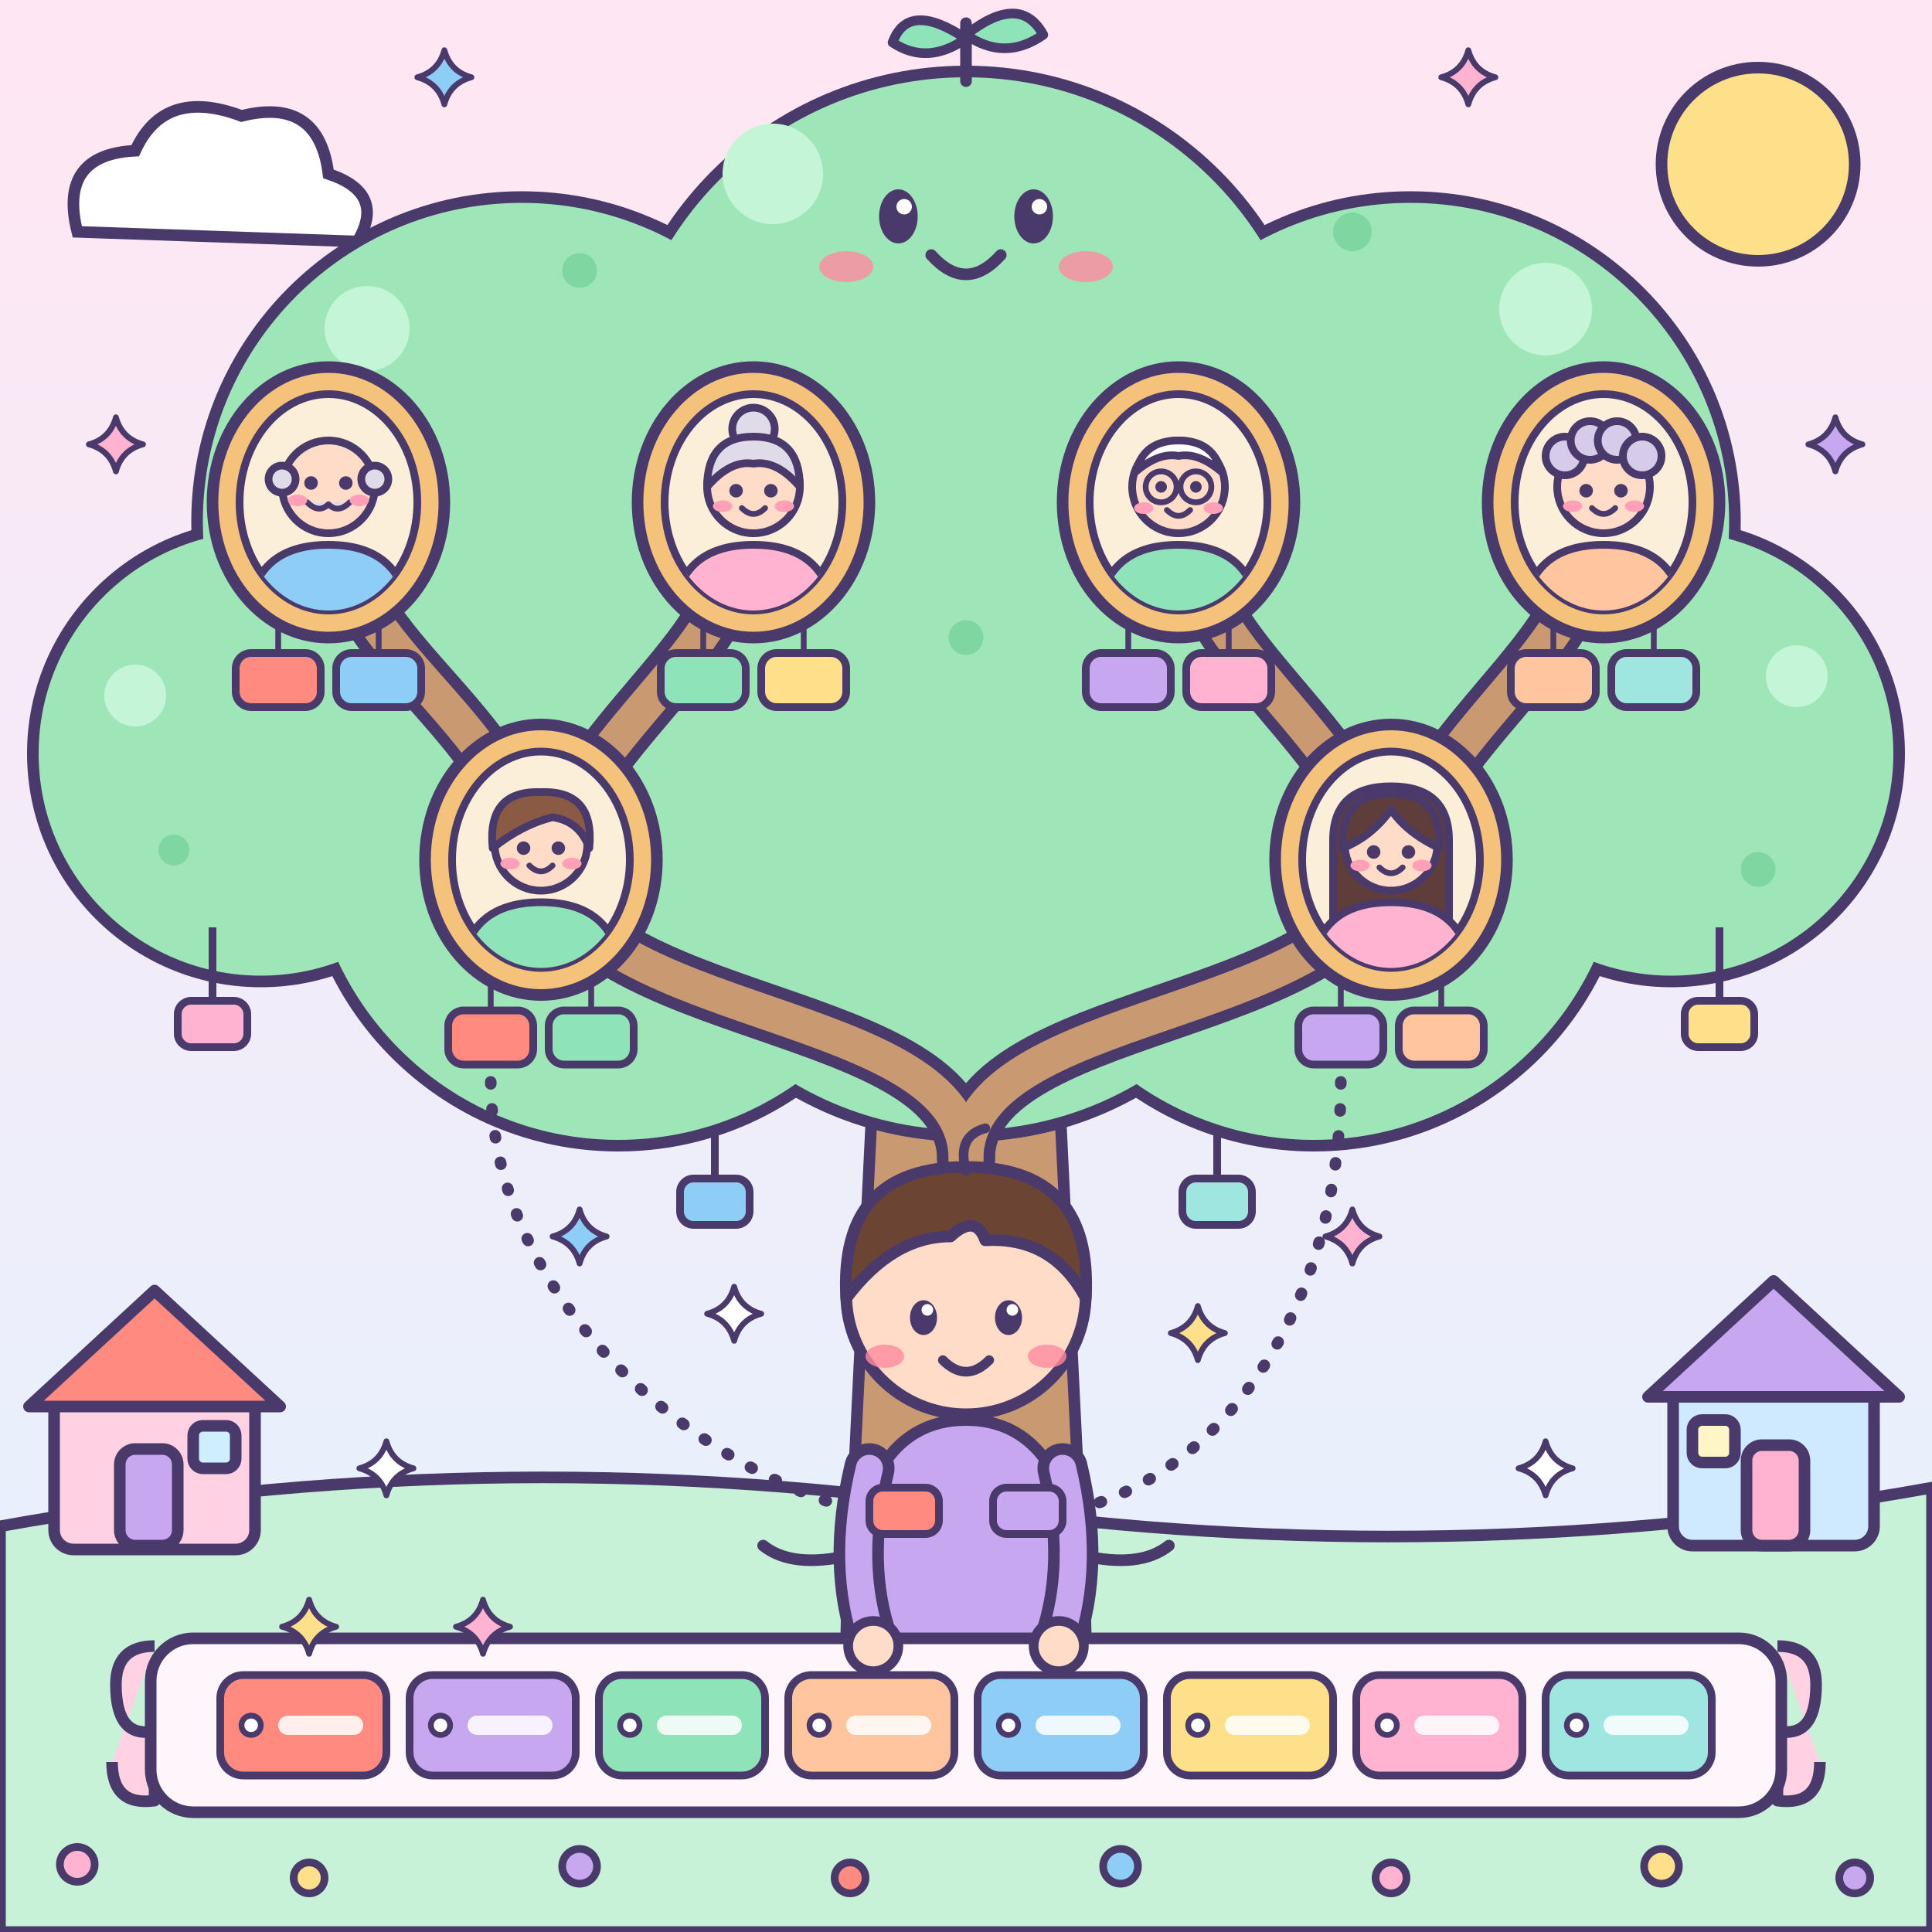
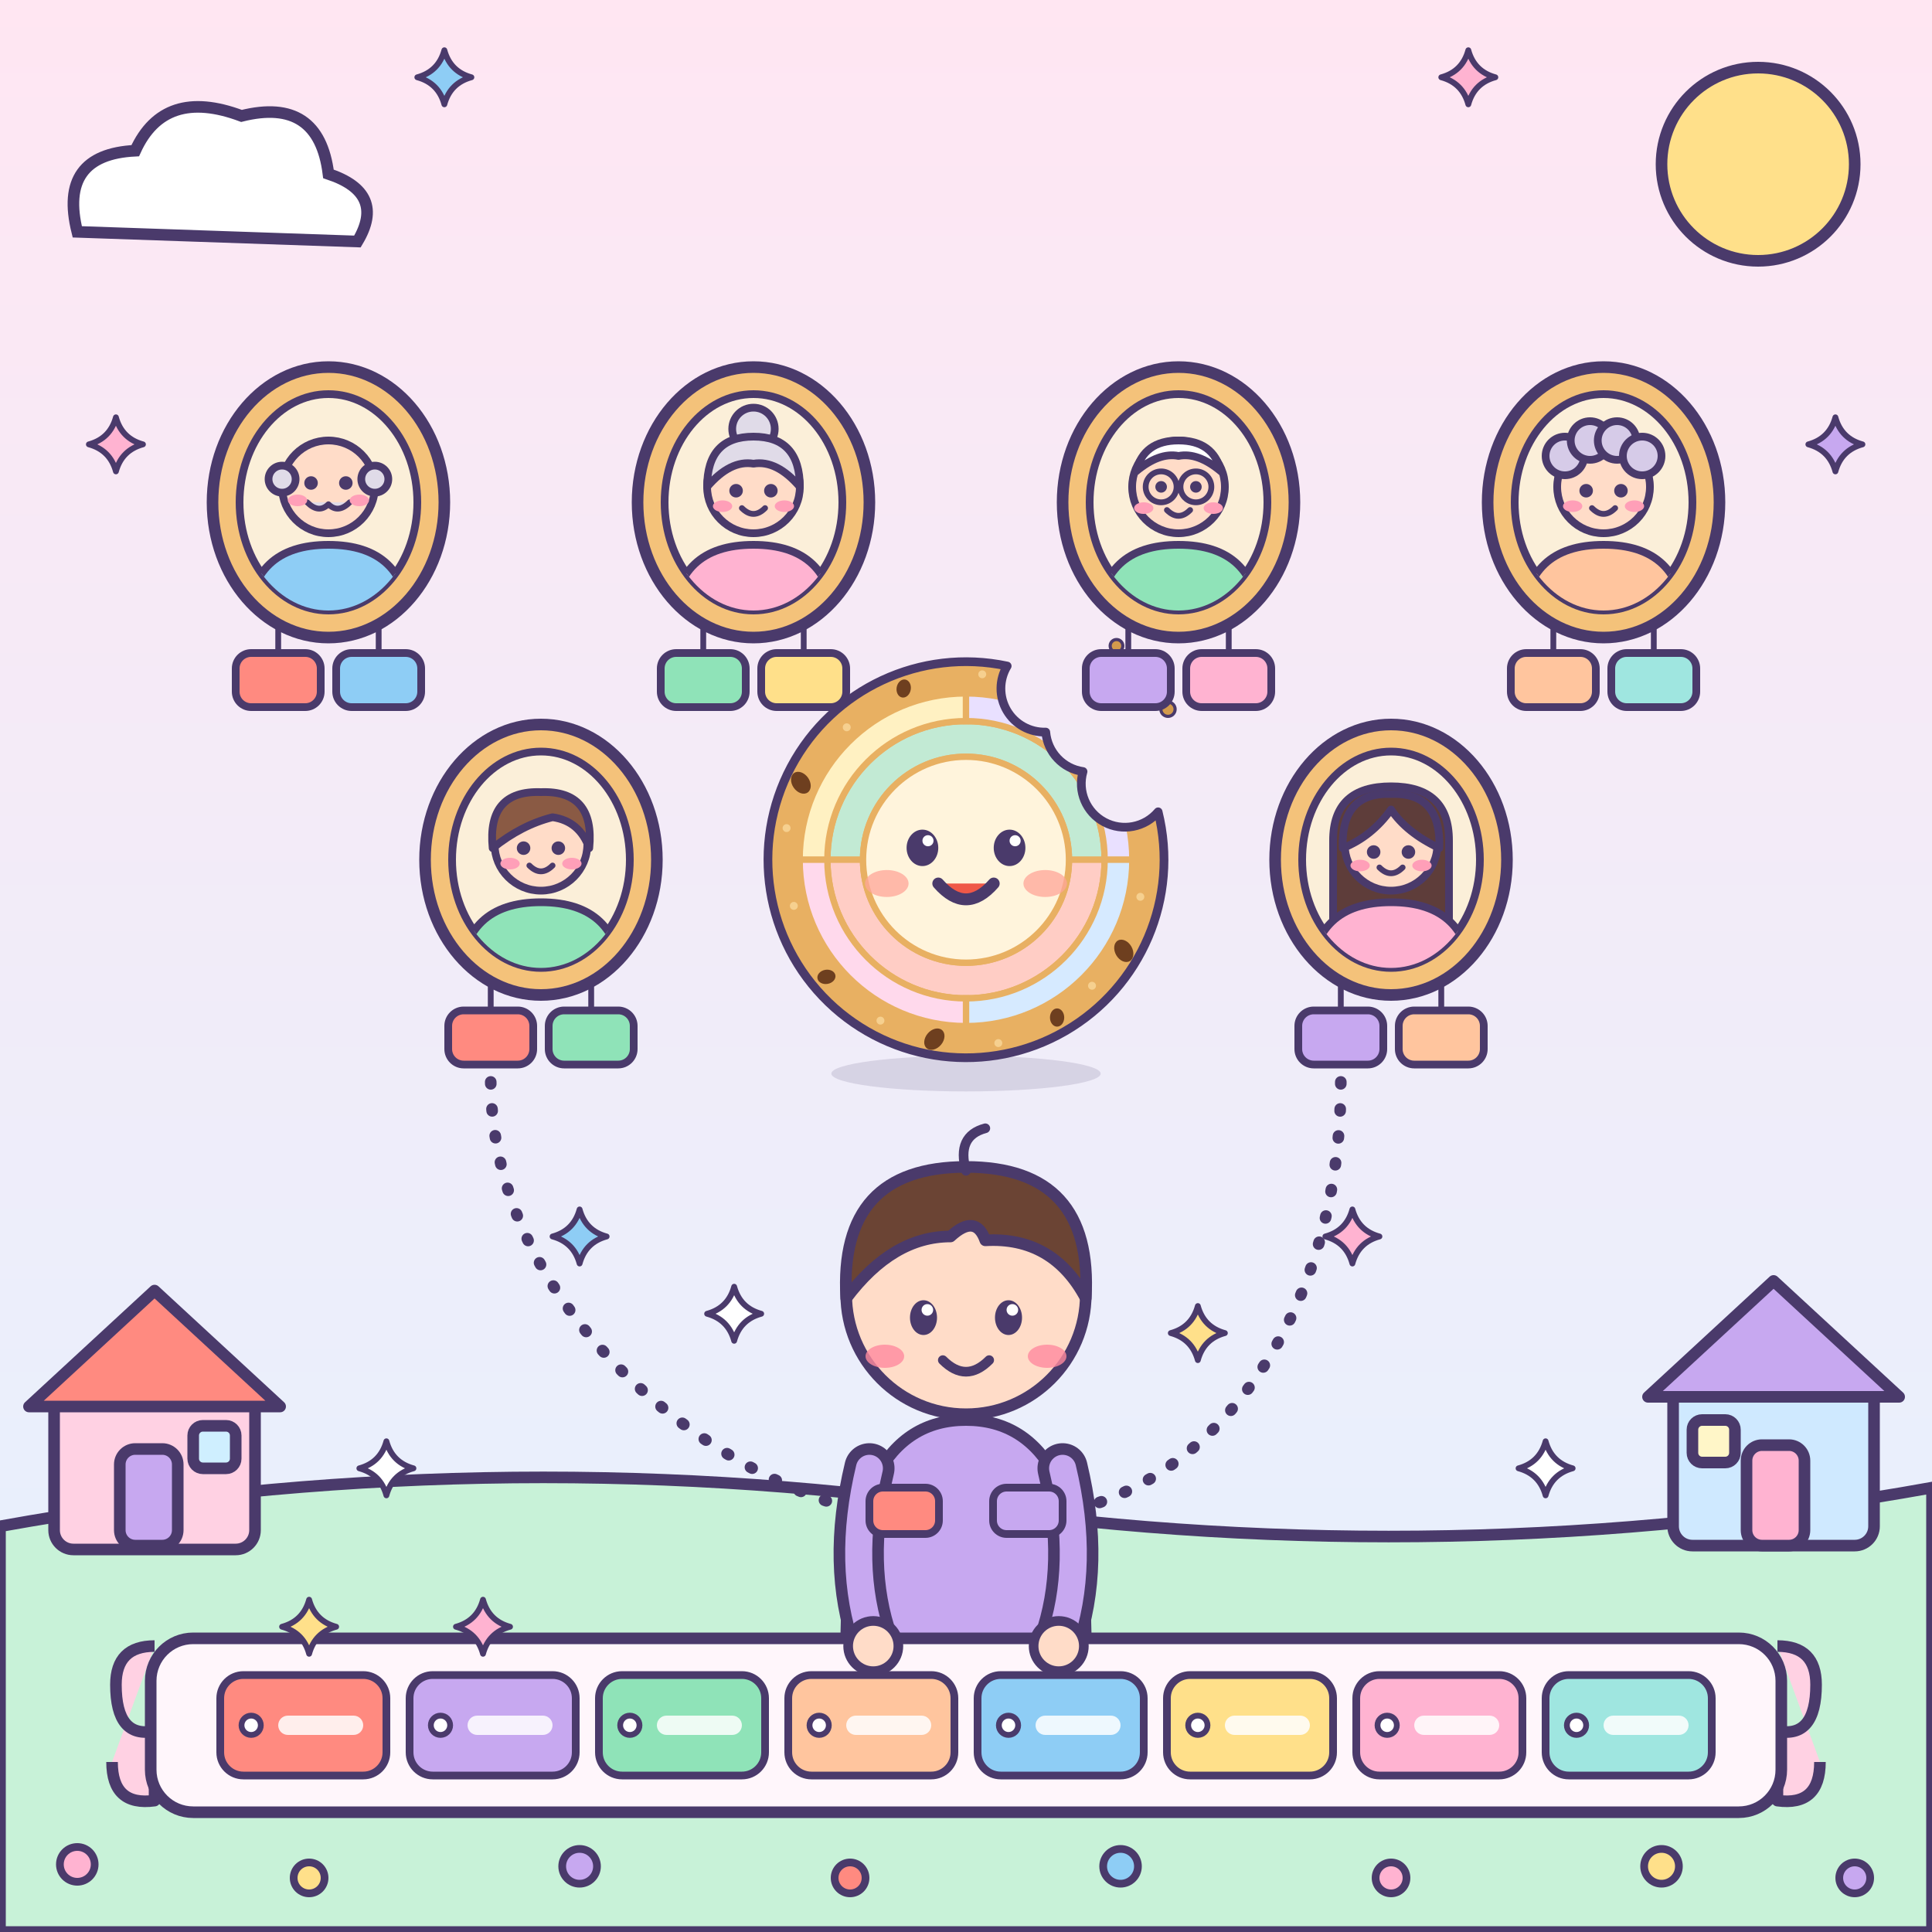
<svg xmlns="http://www.w3.org/2000/svg" viewBox="0 0 1000 1000">
  <defs>
    <linearGradient id="sky" x1="0" y1="0" x2="0" y2="1">
      <stop offset="0" stop-color="#ffe6f2" />
      <stop offset="1" stop-color="#e3f2ff" />
    </linearGradient>
    <clipPath id="ov">
      <ellipse rx="46" ry="56" />
    </clipPath>
    <g id="sp">
      <path d="M0 -14 Q3 -3 14 0 Q3 3 0 14 Q-3 3 -14 0 Q-3 -3 0 -14Z" stroke="#4a3a6b" stroke-width="3" stroke-linejoin="round" />
    </g>
  </defs>
  <rect width="1000" height="1000" fill="url(#sky)" />
  <circle cx="910" cy="85" r="50" fill="#ffe08a" stroke="#4a3a6b" stroke-width="6" />
  <g fill="#fff" stroke="#4a3a6b" stroke-width="6">
    <path d="M40 120 Q30 80 70 78 Q85 45 125 60 Q165 50 170 90 Q200 100 185 125 Z" />
  </g>
  <path d="M0 790 Q250 745 500 780 T1000 770 V1000 H0Z" fill="#c8f2d8" stroke="#4a3a6b" stroke-width="6" />
  <g stroke="#4a3a6b" stroke-width="6" stroke-linejoin="round">
    <rect x="28" y="720" width="104" height="82" rx="10" fill="#ffd1e3" />
    <path d="M15 728 L80 668 L145 728Z" fill="#ff8a80" />
    <rect x="62" y="750" width="30" height="50" rx="8" fill="#c7a8f0" />
    <rect x="100" y="738" width="22" height="22" rx="5" fill="#cfefff" />
    <rect x="866" y="715" width="104" height="85" rx="10" fill="#cfe9ff" />
    <path d="M853 723 L918 663 L983 723Z" fill="#c7a8f0" />
    <rect x="904" y="748" width="30" height="52" rx="8" fill="#ffb3d1" />
    <rect x="876" y="735" width="22" height="22" rx="5" fill="#fff6c8" />
  </g>
-   <path d="M440 805 L452 560 Q500 540 548 560 L560 805 Q500 822 440 805Z" fill="#c99a72" stroke="#4a3a6b" stroke-width="6" />
-   <path d="M440 805 Q410 812 395 800 M560 805 Q590 812 605 800" fill="none" stroke="#4a3a6b" stroke-width="6" stroke-linecap="round" />
-   <g stroke="#4a3a6b" stroke-width="12">
-     <circle cx="500" cy="220" r="180" />
-     <circle cx="270" cy="270" r="165" />
-     <circle cx="730" cy="270" r="165" />
-     <circle cx="135" cy="390" r="115" />
-     <circle cx="865" cy="390" r="115" />
-     <circle cx="320" cy="430" r="160" />
-     <circle cx="680" cy="430" r="160" />
-     <circle cx="500" cy="410" r="175" />
-   </g>
-   <g fill="#9ee6b8">
-     <circle cx="500" cy="220" r="180" />
-     <circle cx="270" cy="270" r="165" />
-     <circle cx="730" cy="270" r="165" />
-     <circle cx="135" cy="390" r="115" />
-     <circle cx="865" cy="390" r="115" />
-     <circle cx="320" cy="430" r="160" />
-     <circle cx="680" cy="430" r="160" />
-     <circle cx="500" cy="410" r="175" />
-   </g>
-   <g fill="#c4f5d6">
-     <circle cx="400" cy="90" r="26" />
-     <circle cx="190" cy="170" r="22" />
-     <circle cx="800" cy="160" r="24" />
-     <circle cx="70" cy="360" r="16" />
-     <circle cx="930" cy="350" r="16" />
-   </g>
-   <g fill="#7fd6a0">
-     <circle cx="300" cy="140" r="9" />
-     <circle cx="700" cy="120" r="10" />
-     <circle cx="90" cy="440" r="8" />
-     <circle cx="910" cy="450" r="9" />
-     <circle cx="500" cy="330" r="9" />
-   </g>
-   <path d="M500 42 V12" stroke="#4a3a6b" stroke-width="6" stroke-linecap="round" />
-   <path d="M500 20 Q470 0 462 22 Q480 34 500 20Z M500 18 Q528 -4 540 18 Q520 32 500 18Z" fill="#8fe3b8" stroke="#4a3a6b" stroke-width="5" stroke-linejoin="round" />
-   <g>
-     <ellipse cx="465" cy="112" rx="10" ry="14" fill="#4a3a6b" />
-     <ellipse cx="535" cy="112" rx="10" ry="14" fill="#4a3a6b" />
-     <circle cx="468" cy="107" r="4" fill="#fff" />
-     <circle cx="538" cy="107" r="4" fill="#fff" />
-     <ellipse cx="438" cy="138" rx="14" ry="8" fill="#ff8a9f" opacity=".8" />
-     <ellipse cx="562" cy="138" rx="14" ry="8" fill="#ff8a9f" opacity=".8" />
-     <path d="M482 132 Q500 152 518 132" fill="none" stroke="#4a3a6b" stroke-width="6" stroke-linecap="round" />
-   </g>
-   <g fill="none" stroke-linecap="round">
-     <g stroke="#4a3a6b" stroke-width="30">
-       <path d="M500 600 C500 520 300 530 280 445" />
-       <path d="M500 600 C500 520 700 530 720 445" />
-       <path d="M280 445 C250 360 180 340 170 260" />
-       <path d="M280 445 C320 360 380 340 390 260" />
-       <path d="M720 445 C680 360 620 340 610 260" />
-       <path d="M720 445 C760 360 820 340 830 260" />
-     </g>
-     <g stroke="#c99a72" stroke-width="18">
-       <path d="M500 600 C500 520 300 530 280 445" />
-       <path d="M500 600 C500 520 700 530 720 445" />
-       <path d="M280 445 C250 360 180 340 170 260" />
-       <path d="M280 445 C320 360 380 340 390 260" />
-       <path d="M720 445 C680 360 620 340 610 260" />
-       <path d="M720 445 C760 360 820 340 830 260" />
-     </g>
-   </g>
-   <g stroke="#4a3a6b" stroke-width="4" stroke-linejoin="round">
-     <line x1="110" y1="480" x2="110" y2="520" />
-     <rect x="92" y="518" width="36" height="24" rx="7" fill="#ffb3d1" />
-     <line x1="890" y1="480" x2="890" y2="520" />
-     <rect x="872" y="518" width="36" height="24" rx="7" fill="#ffe08a" />
-     <line x1="370" y1="585" x2="370" y2="612" />
-     <rect x="352" y="610" width="36" height="24" rx="7" fill="#8ecdf5" />
-     <line x1="630" y1="585" x2="630" y2="612" />
-     <rect x="612" y="610" width="36" height="24" rx="7" fill="#9fe6e0" />
+   <g transform="translate(377.0 322.0) scale(2.05)" stroke="none">
+     <defs>
+       <clipPath id="kibi-a">
+         <path d="M70.4,11.09 A11,11 0 0 0 80.14,27.77 A11,11 0 0 0 89.55,37.73 A11,11 0 0 0 108.51,47.9 A50,50 0 1 1 70.4,11.09 Z" />
+       </clipPath>
+     </defs>
+     <ellipse cx="60" cy="114" rx="34" ry="4.5" fill="#4a3a6b" opacity="0.15" />
+     <path d="M70.4,11.09 A11,11 0 0 0 80.14,27.77 A11,11 0 0 0 89.55,37.73 A11,11 0 0 0 108.51,47.9 A50,50 0 1 1 70.4,11.09 Z" fill="#e8b062" />
+     <g clip-path="url(#kibi-a)" stroke="#e8b062" stroke-width="1.6">
+       <path d="M34.0,60.0 L25.0,60.0 A35,35 0 0 1 95.0,60.0 L86.0,60.0 A26,26 0 0 0 34.0,60.0 Z" fill="#c2ead4" />
+       <path d="M86.0,60.0 L95.0,60.0 A35,35 0 0 1 25.0,60.0 L34.0,60.0 A26,26 0 0 0 86.0,60.0 Z" fill="#ffcdc5" />
+       <path d="M25.0,60.0 L18.0,60.0 A42,42 0 0 1 60.0,18.0 L60.0,25.0 A35,35 0 0 0 25.0,60.0 Z" fill="#fff1c2" />
+       <path d="M60.0,25.0 L60.0,18.0 A42,42 0 0 1 102.0,60.0 L95.0,60.0 A35,35 0 0 0 60.0,25.0 Z" fill="#e9e0ff" />
+       <path d="M95.0,60.0 L102.0,60.0 A42,42 0 0 1 60.0,102.0 L60.0,95.0 A35,35 0 0 0 95.0,60.0 Z" fill="#d6eaff" />
+       <path d="M60.0,95.0 L60.0,102.0 A42,42 0 0 1 18.0,60.0 L25.0,60.0 A35,35 0 0 0 60.0,95.0 Z" fill="#ffd9ec" />
+       <circle cx="60" cy="60" r="26" fill="#fff4dc" />
+     </g>
+     <g clip-path="url(#kibi-a)">
+       <circle cx="38.4" cy="100.62" r="1" fill="#f6d08f" />
+       <circle cx="16.53" cy="71.65" r="1" fill="#f6d08f" />
+       <circle cx="14.7" cy="52.01" r="1" fill="#f6d08f" />
+       <circle cx="29.89" cy="26.56" r="1" fill="#f6d08f" />
+       <circle cx="64.1" cy="13.18" r="1" fill="#f6d08f" />
+       <circle cx="91.82" cy="91.82" r="1" fill="#f6d08f" />
+       <circle cx="68.16" cy="106.29" r="1" fill="#f6d08f" />
+       <circle cx="104.02" cy="69.36" r="1" fill="#f6d08f" />
+       <ellipse cx="52.01" cy="105.3" rx="3" ry="2.2" transform="rotate(130 52.01 105.3)" fill="#6e3f1f" />
+       <ellipse cx="24.76" cy="89.57" rx="2.3" ry="1.8" transform="rotate(170 24.76 89.57)" fill="#6e3f1f" />
+       <ellipse cx="18.31" cy="40.56" rx="3" ry="2.2" transform="rotate(235 18.31 40.56)" fill="#6e3f1f" />
+       <ellipse cx="44.27" cy="16.77" rx="2.3" ry="1.8" transform="rotate(280 44.27 16.77)" fill="#6e3f1f" />
+       <ellipse cx="99.84" cy="83.0" rx="3" ry="2.2" transform="rotate(60 99.84 83.0)" fill="#6e3f1f" />
+       <ellipse cx="83.0" cy="99.84" rx="2.3" ry="1.8" transform="rotate(90 83.0 99.84)" fill="#6e3f1f" />
+     </g>
+     <path d="M70.4,11.09 A11,11 0 0 0 80.14,27.77 A11,11 0 0 0 89.55,37.73 A11,11 0 0 0 108.51,47.9 A50,50 0 1 1 70.4,11.09 Z" fill="none" stroke="#4a3a6b" stroke-width="2.2" stroke-linejoin="round" />
+     <g fill="#d39a4c" stroke="#4a3a6b" stroke-width="0.8">
+       <circle cx="104" cy="14" r="2.6" />
+       <circle cx="111" cy="22" r="1.8" />
+       <circle cx="98" cy="6" r="1.6" />
+     </g>
+     <ellipse cx="49" cy="57" rx="4" ry="4.6" fill="#4a3a6b" />
+     <circle cx="50.4" cy="55.2" r="1.4" fill="#fff" />
+     <ellipse cx="71" cy="57" rx="4" ry="4.6" fill="#4a3a6b" />
+     <circle cx="72.4" cy="55.2" r="1.4" fill="#fff" />
+     <path d="M53 66 q7 8 14 0" stroke="#4a3a6b" stroke-width="3" fill="#ef5848" stroke-linecap="round" />
+     <ellipse cx="40" cy="66" rx="5.5" ry="3.4" fill="#ffa598" opacity="0.75" />
+     <ellipse cx="80" cy="66" rx="5.5" ry="3.4" fill="#ffa598" opacity="0.75" />
  </g>
  <g stroke="#4a3a6b" stroke-linejoin="round" stroke-linecap="round">
    <g transform="translate(170 260)">
      <ellipse rx="60" ry="70" fill="#f4c27a" stroke-width="6" />
      <ellipse rx="46" ry="56" fill="#fbefd9" stroke-width="4" />
      <g clip-path="url(#ov)" stroke-width="4">
        <path d="M-42 62 Q-40 22 0 22 Q40 22 42 62Z" fill="#8ecdf5" />
        <circle cy="-8" r="24" fill="#ffdcc8" />
        <circle cx="-24" cy="-12" r="7" fill="#e0dbe8" />
        <circle cx="24" cy="-12" r="7" fill="#e0dbe8" />
        <circle cx="-9" cy="-10" r="3.5" fill="#4a3a6b" stroke="none" />
        <circle cx="9" cy="-10" r="3.5" fill="#4a3a6b" stroke="none" />
        <path d="M-11 0 Q-5 6 0 1 Q5 6 11 0" fill="#e0dbe8" stroke-width="3" />
        <ellipse cx="-16" cy="-1" rx="5" ry="3" fill="#ff9fb8" stroke="none" />
        <ellipse cx="16" cy="-1" rx="5" ry="3" fill="#ff9fb8" stroke="none" />
      </g>
      <g stroke-width="3">
        <line x1="-26" y1="66" x2="-26" y2="80" />
        <line x1="26" y1="66" x2="26" y2="80" />
      </g>
      <rect x="-48" y="78" width="44" height="28" rx="8" fill="#ff8a80" stroke-width="4" />
      <rect x="4" y="78" width="44" height="28" rx="8" fill="#8ecdf5" stroke-width="4" />
    </g>
    <g transform="translate(390 260)">
      <ellipse rx="60" ry="70" fill="#f4c27a" stroke-width="6" />
      <ellipse rx="46" ry="56" fill="#fbefd9" stroke-width="4" />
      <g clip-path="url(#ov)" stroke-width="4">
        <path d="M-42 62 Q-40 22 0 22 Q40 22 42 62Z" fill="#ffb3d1" />
        <circle cy="-38" r="11" fill="#e0dbe8" />
        <circle cy="-8" r="24" fill="#ffdcc8" />
        <path d="M-24 -8 Q-24 -34 0 -34 Q24 -34 24 -8 Q12 -22 0 -20 Q-12 -22 -24 -8Z" fill="#e0dbe8" />
        <circle cx="-9" cy="-6" r="3.5" fill="#4a3a6b" stroke="none" />
        <circle cx="9" cy="-6" r="3.5" fill="#4a3a6b" stroke="none" />
        <path d="M-6 3 Q0 9 6 3" fill="none" stroke-width="3" />
        <ellipse cx="-16" cy="2" rx="5" ry="3" fill="#ff9fb8" stroke="none" />
        <ellipse cx="16" cy="2" rx="5" ry="3" fill="#ff9fb8" stroke="none" />
      </g>
      <g stroke-width="3">
        <line x1="-26" y1="66" x2="-26" y2="80" />
        <line x1="26" y1="66" x2="26" y2="80" />
      </g>
      <rect x="-48" y="78" width="44" height="28" rx="8" fill="#8fe3b8" stroke-width="4" />
      <rect x="4" y="78" width="44" height="28" rx="8" fill="#ffe08a" stroke-width="4" />
    </g>
    <g transform="translate(610 260)">
      <ellipse rx="60" ry="70" fill="#f4c27a" stroke-width="6" />
      <ellipse rx="46" ry="56" fill="#fbefd9" stroke-width="4" />
      <g clip-path="url(#ov)" stroke-width="4">
        <path d="M-42 62 Q-40 22 0 22 Q40 22 42 62Z" fill="#8fe3b8" />
        <circle cy="-8" r="24" fill="#ffdcc8" />
        <path d="M-22 -16 Q-18 -32 0 -32 Q18 -32 22 -16 Q10 -26 0 -24 Q-10 -26 -22 -16Z" fill="#fff" />
        <circle cx="-9" cy="-8" r="8" fill="none" stroke-width="3" />
        <circle cx="9" cy="-8" r="8" fill="none" stroke-width="3" />
        <circle cx="-9" cy="-8" r="3" fill="#4a3a6b" stroke="none" />
        <circle cx="9" cy="-8" r="3" fill="#4a3a6b" stroke="none" />
        <path d="M-6 4 Q0 10 6 4" fill="none" stroke-width="3" />
        <ellipse cx="-18" cy="3" rx="5" ry="3" fill="#ff9fb8" stroke="none" />
        <ellipse cx="18" cy="3" rx="5" ry="3" fill="#ff9fb8" stroke="none" />
      </g>
      <g stroke-width="3">
        <line x1="-26" y1="66" x2="-26" y2="80" />
        <line x1="26" y1="66" x2="26" y2="80" />
      </g>
      <rect x="-48" y="78" width="44" height="28" rx="8" fill="#c7a8f0" stroke-width="4" />
      <rect x="4" y="78" width="44" height="28" rx="8" fill="#ffb3d1" stroke-width="4" />
    </g>
    <g transform="translate(830 260)">
      <ellipse rx="60" ry="70" fill="#f4c27a" stroke-width="6" />
      <ellipse rx="46" ry="56" fill="#fbefd9" stroke-width="4" />
      <g clip-path="url(#ov)" stroke-width="4">
        <path d="M-42 62 Q-40 22 0 22 Q40 22 42 62Z" fill="#ffc59e" />
        <circle cy="-8" r="24" fill="#ffdcc8" />
        <g fill="#d6cbe8">
          <circle cx="-20" cy="-24" r="10" />
          <circle cx="-7" cy="-32" r="10" />
          <circle cx="7" cy="-32" r="10" />
          <circle cx="20" cy="-24" r="10" />
        </g>
        <circle cx="-9" cy="-6" r="3.5" fill="#4a3a6b" stroke="none" />
        <circle cx="9" cy="-6" r="3.5" fill="#4a3a6b" stroke="none" />
        <path d="M-6 3 Q0 9 6 3" fill="none" stroke-width="3" />
        <ellipse cx="-16" cy="2" rx="5" ry="3" fill="#ff9fb8" stroke="none" />
        <ellipse cx="16" cy="2" rx="5" ry="3" fill="#ff9fb8" stroke="none" />
      </g>
      <g stroke-width="3">
        <line x1="-26" y1="66" x2="-26" y2="80" />
        <line x1="26" y1="66" x2="26" y2="80" />
      </g>
      <rect x="-48" y="78" width="44" height="28" rx="8" fill="#ffc59e" stroke-width="4" />
      <rect x="4" y="78" width="44" height="28" rx="8" fill="#9fe6e0" stroke-width="4" />
    </g>
    <g transform="translate(280 445)">
      <ellipse rx="60" ry="70" fill="#f4c27a" stroke-width="6" />
      <ellipse rx="46" ry="56" fill="#fbefd9" stroke-width="4" />
      <g clip-path="url(#ov)" stroke-width="4">
        <path d="M-42 62 Q-40 22 0 22 Q40 22 42 62Z" fill="#8fe3b8" />
        <circle cy="-8" r="24" fill="#ffdcc8" />
        <path d="M-25 -6 Q-28 -36 0 -35 Q28 -36 25 -6 Q20 -20 6 -22 Q-10 -18 -25 -6Z" fill="#8a5a44" />
        <circle cx="-9" cy="-6" r="3.5" fill="#4a3a6b" stroke="none" />
        <circle cx="9" cy="-6" r="3.5" fill="#4a3a6b" stroke="none" />
        <path d="M-6 3 Q0 9 6 3" fill="none" stroke-width="3" />
        <ellipse cx="-16" cy="2" rx="5" ry="3" fill="#ff9fb8" stroke="none" />
        <ellipse cx="16" cy="2" rx="5" ry="3" fill="#ff9fb8" stroke="none" />
      </g>
      <g stroke-width="3">
        <line x1="-26" y1="66" x2="-26" y2="80" />
        <line x1="26" y1="66" x2="26" y2="80" />
      </g>
      <rect x="-48" y="78" width="44" height="28" rx="8" fill="#ff8a80" stroke-width="4" />
      <rect x="4" y="78" width="44" height="28" rx="8" fill="#8fe3b8" stroke-width="4" />
    </g>
    <g transform="translate(720 445)">
      <ellipse rx="60" ry="70" fill="#f4c27a" stroke-width="6" />
      <ellipse rx="46" ry="56" fill="#fbefd9" stroke-width="4" />
      <g clip-path="url(#ov)" stroke-width="4">
        <path d="M-30 40 L-30 -10 Q-30 -38 0 -38 Q30 -38 30 -10 L30 40Z" fill="#5e3d3a" />
        <path d="M-42 62 Q-40 22 0 22 Q40 22 42 62Z" fill="#ffb3d1" />
        <circle cy="-8" r="24" fill="#ffdcc8" />
        <path d="M-25 -6 Q-26 -35 0 -34 Q26 -35 25 -6 Q8 -14 0 -26 Q-10 -12 -25 -6Z" fill="#5e3d3a" />
        <circle cx="-9" cy="-4" r="3.5" fill="#4a3a6b" stroke="none" />
        <circle cx="9" cy="-4" r="3.5" fill="#4a3a6b" stroke="none" />
        <path d="M-6 4 Q0 10 6 4" fill="none" stroke-width="3" />
        <ellipse cx="-16" cy="3" rx="5" ry="3" fill="#ff9fb8" stroke="none" />
        <ellipse cx="16" cy="3" rx="5" ry="3" fill="#ff9fb8" stroke="none" />
      </g>
      <g stroke-width="3">
        <line x1="-26" y1="66" x2="-26" y2="80" />
        <line x1="26" y1="66" x2="26" y2="80" />
      </g>
      <rect x="-48" y="78" width="44" height="28" rx="8" fill="#c7a8f0" stroke-width="4" />
      <rect x="4" y="78" width="44" height="28" rx="8" fill="#ffc59e" stroke-width="4" />
    </g>
  </g>
  <g fill="none" stroke="#4a3a6b" stroke-width="6" stroke-linecap="round" stroke-dasharray="1 13">
    <path d="M254 560 C255 680 370 765 446 782" />
    <path d="M694 560 C694 680 630 765 554 782" />
  </g>
  <g stroke="#4a3a6b" stroke-linejoin="round" stroke-linecap="round">
    <path d="M438 852 Q438 735 500 735 Q562 735 562 852Z" fill="#c7a8f0" stroke-width="6" />
    <path d="M450 760 Q438 810 452 850 M550 760 Q562 810 548 850" fill="none" stroke-width="26" />
    <path d="M450 760 Q438 810 452 850 M550 760 Q562 810 548 850" fill="none" stroke="#c7a8f0" stroke-width="14" />
    <rect x="450" y="770" width="36" height="24" rx="7" fill="#ff8a80" stroke-width="4" />
    <rect x="514" y="770" width="36" height="24" rx="7" fill="#c7a8f0" stroke-width="4" />
    <circle cx="500" cy="670" r="62" fill="#ffdcc8" stroke-width="6" />
    <path d="M438 672 Q434 604 500 604 Q566 604 562 672 Q545 640 510 642 Q505 628 492 640 Q462 640 438 672Z" fill="#6b4434" stroke-width="6" />
    <path d="M500 606 Q495 588 510 584" fill="none" stroke-width="5" />
    <ellipse cx="478" cy="682" rx="7" ry="9" fill="#4a3a6b" stroke="none" />
    <ellipse cx="522" cy="682" rx="7" ry="9" fill="#4a3a6b" stroke="none" />
    <circle cx="480" cy="678" r="3" fill="#fff" stroke="none" />
    <circle cx="524" cy="678" r="3" fill="#fff" stroke="none" />
    <ellipse cx="458" cy="702" rx="10" ry="6" fill="#ff8a9f" opacity=".8" stroke="none" />
    <ellipse cx="542" cy="702" rx="10" ry="6" fill="#ff8a9f" opacity=".8" stroke="none" />
    <path d="M488 704 Q500 716 512 704" fill="none" stroke-width="5" />
  </g>
  <g stroke="#4a3a6b" stroke-width="6" stroke-linejoin="round">
    <path d="M80 852 Q60 852 60 872 Q60 900 80 896 L80 932 Q58 935 58 912" fill="#ffd1e3" />
    <path d="M920 852 Q940 852 940 872 Q940 900 920 896 L920 932 Q942 935 942 912" fill="#ffd1e3" />
    <rect x="78" y="848" width="844" height="90" rx="22" fill="#fff6fb" />
    <g stroke-width="4">
      <rect x="114" y="867" width="86" height="52" rx="12" fill="#ff8a80" />
      <rect x="212" y="867" width="86" height="52" rx="12" fill="#c7a8f0" />
      <rect x="310" y="867" width="86" height="52" rx="12" fill="#8fe3b8" />
      <rect x="408" y="867" width="86" height="52" rx="12" fill="#ffc59e" />
      <rect x="506" y="867" width="86" height="52" rx="12" fill="#8ecdf5" />
      <rect x="604" y="867" width="86" height="52" rx="12" fill="#ffe08a" />
      <rect x="702" y="867" width="86" height="52" rx="12" fill="#ffb3d1" />
      <rect x="800" y="867" width="86" height="52" rx="12" fill="#9fe6e0" />
    </g>
    <g fill="#fff" stroke-width="3">
      <circle cx="130" cy="893" r="5" />
      <circle cx="228" cy="893" r="5" />
      <circle cx="326" cy="893" r="5" />
      <circle cx="424" cy="893" r="5" />
      <circle cx="522" cy="893" r="5" />
      <circle cx="620" cy="893" r="5" />
      <circle cx="718" cy="893" r="5" />
      <circle cx="816" cy="893" r="5" />
    </g>
  </g>
  <g fill="#fff" opacity=".85">
    <rect x="144" y="888" width="44" height="10" rx="5" />
    <rect x="242" y="888" width="44" height="10" rx="5" />
    <rect x="340" y="888" width="44" height="10" rx="5" />
    <rect x="438" y="888" width="44" height="10" rx="5" />
    <rect x="536" y="888" width="44" height="10" rx="5" />
    <rect x="634" y="888" width="44" height="10" rx="5" />
    <rect x="732" y="888" width="44" height="10" rx="5" />
    <rect x="830" y="888" width="44" height="10" rx="5" />
  </g>
  <g fill="#ffdcc8" stroke="#4a3a6b" stroke-width="5">
    <circle cx="452" cy="852" r="13" />
    <circle cx="548" cy="852" r="13" />
  </g>
  <g stroke="#4a3a6b" stroke-width="4">
    <circle cx="40" cy="965" r="9" fill="#ffb3d1" />
    <circle cx="160" cy="972" r="8" fill="#ffe08a" />
    <circle cx="300" cy="966" r="9" fill="#c7a8f0" />
    <circle cx="440" cy="972" r="8" fill="#ff8a80" />
    <circle cx="580" cy="966" r="9" fill="#8ecdf5" />
    <circle cx="720" cy="972" r="8" fill="#ffb3d1" />
    <circle cx="860" cy="966" r="9" fill="#ffe08a" />
    <circle cx="960" cy="972" r="8" fill="#c7a8f0" />
  </g>
  <use href="#sp" x="160" y="842" fill="#ffe08a" />
  <use href="#sp" x="250" y="842" fill="#ffb3d1" />
  <use href="#sp" x="380" y="680" fill="#fff" />
  <use href="#sp" x="620" y="690" fill="#ffe08a" />
  <use href="#sp" x="60" y="230" fill="#ffb3d1" />
  <use href="#sp" x="950" y="230" fill="#c7a8f0" />
  <use href="#sp" x="230" y="40" fill="#8ecdf5" />
  <use href="#sp" x="760" y="40" fill="#ffb3d1" />
  <use href="#sp" x="300" y="640" fill="#8ecdf5" />
  <use href="#sp" x="700" y="640" fill="#ffb3d1" />
  <use href="#sp" x="200" y="760" fill="#fff" />
  <use href="#sp" x="800" y="760" fill="#fff" />
</svg>
